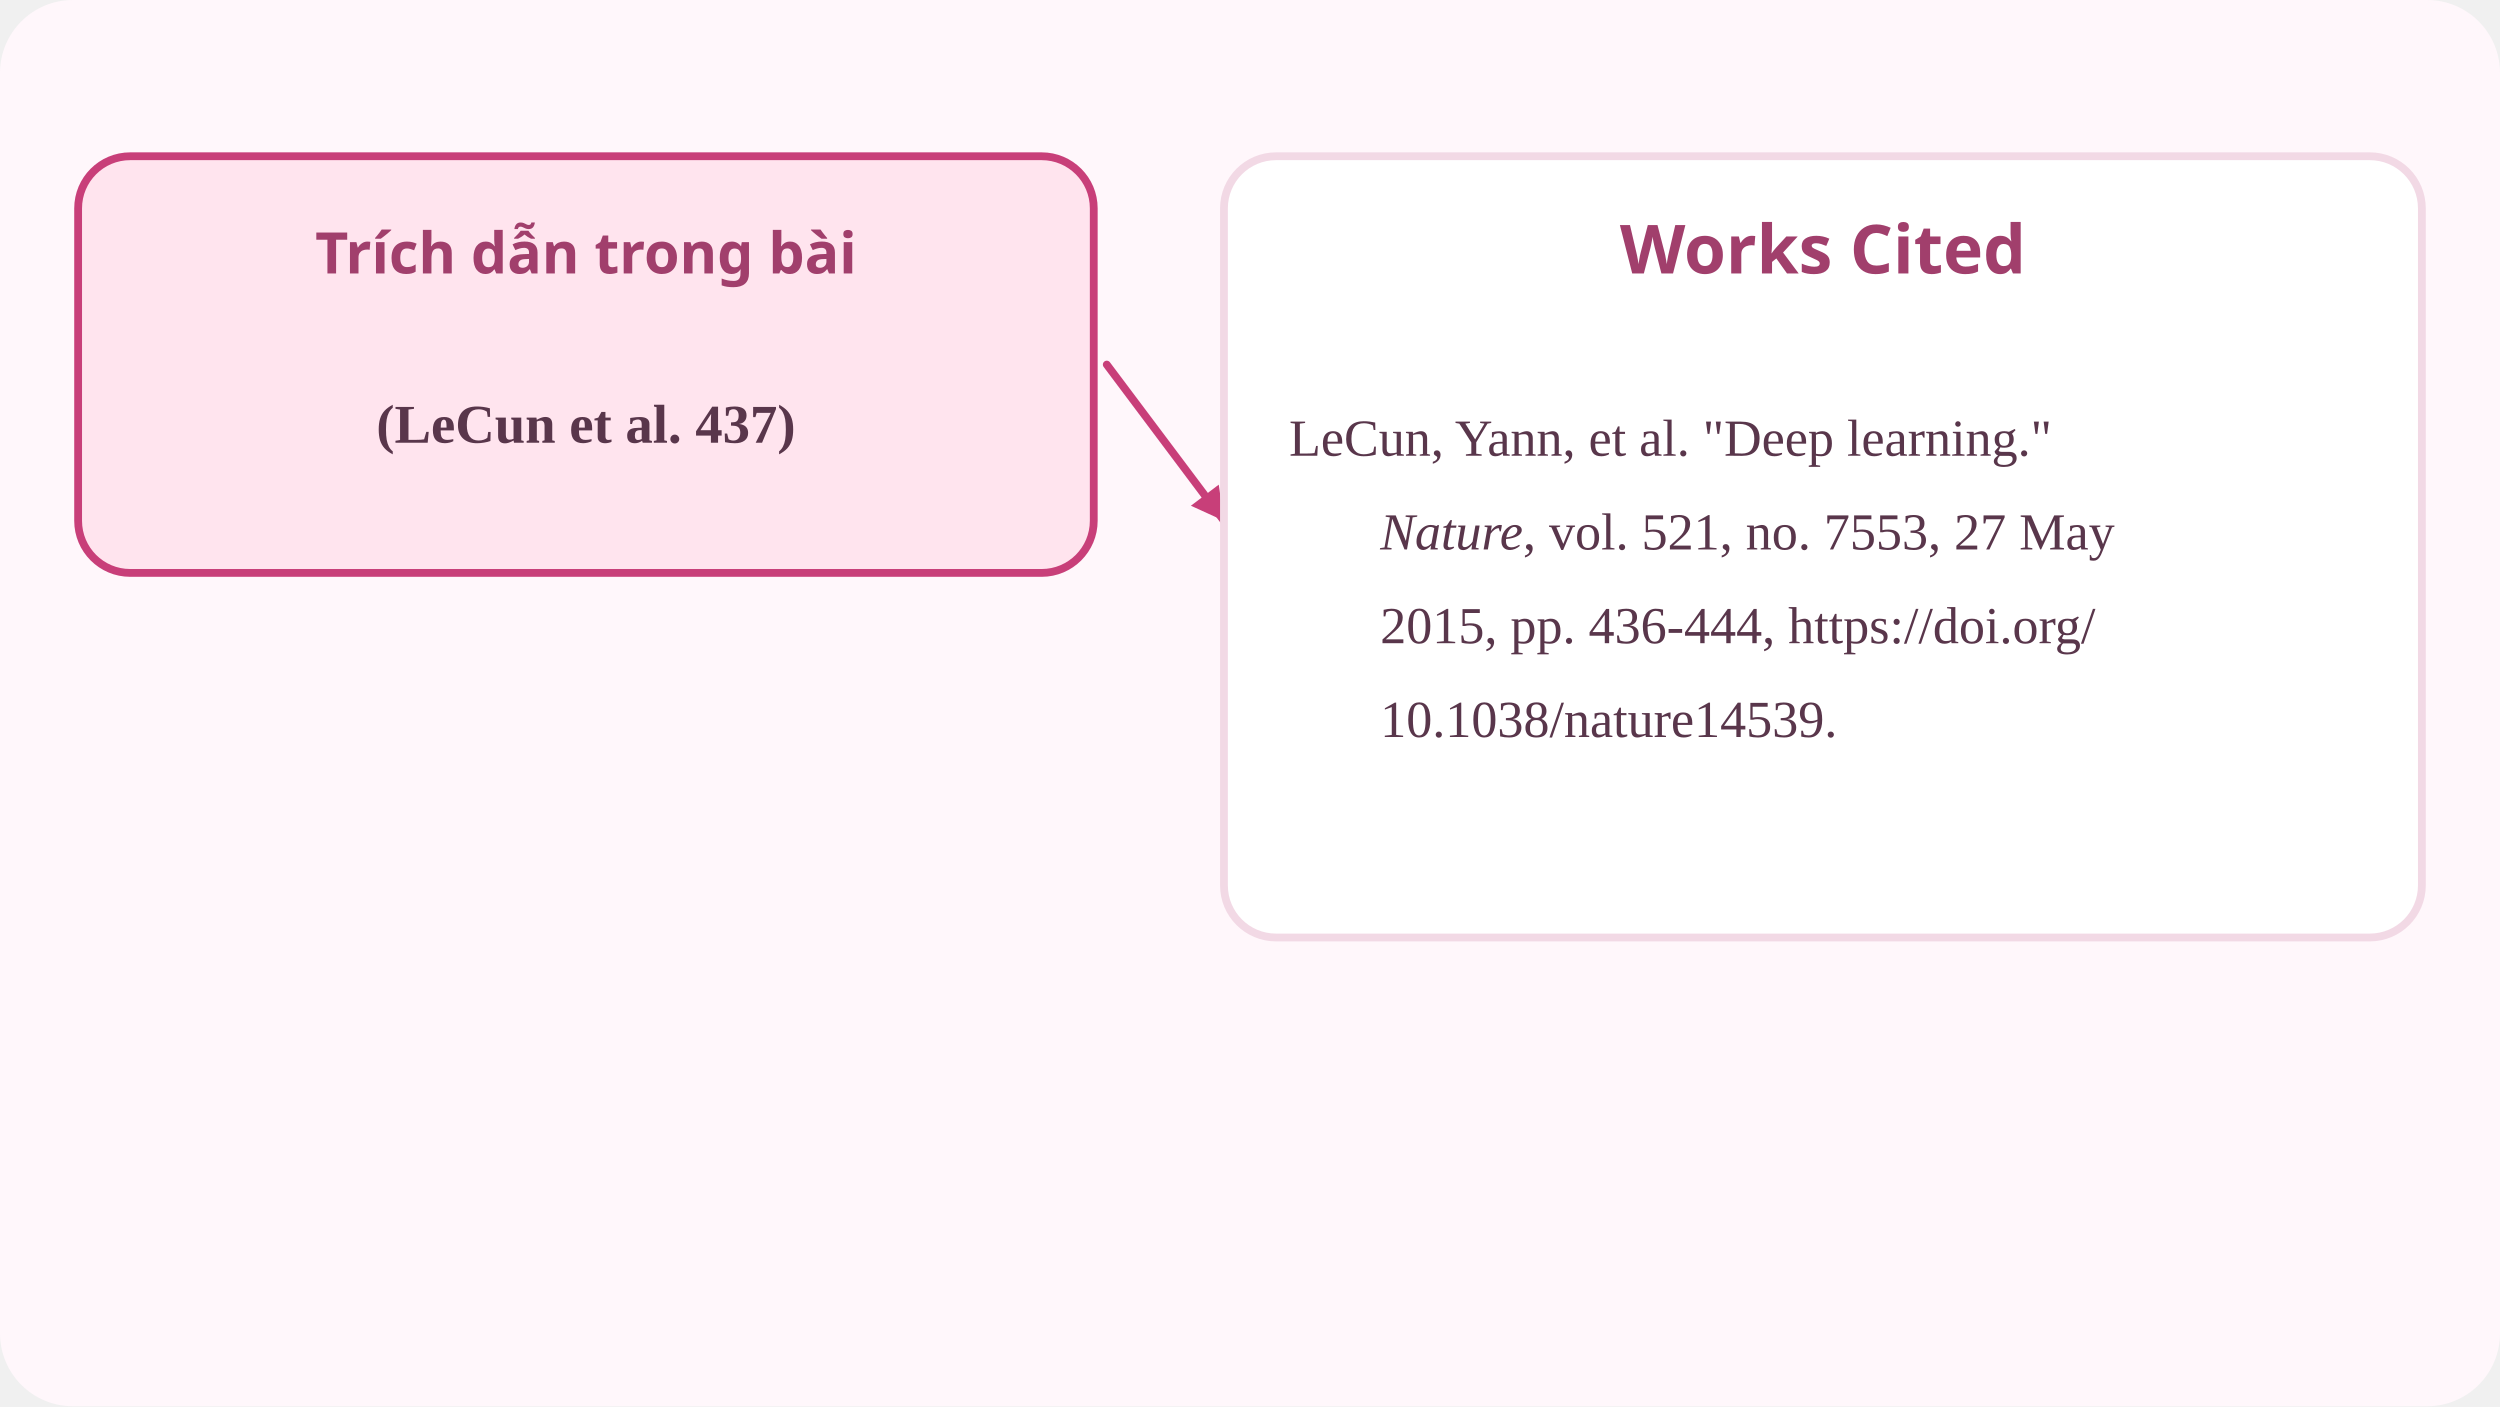
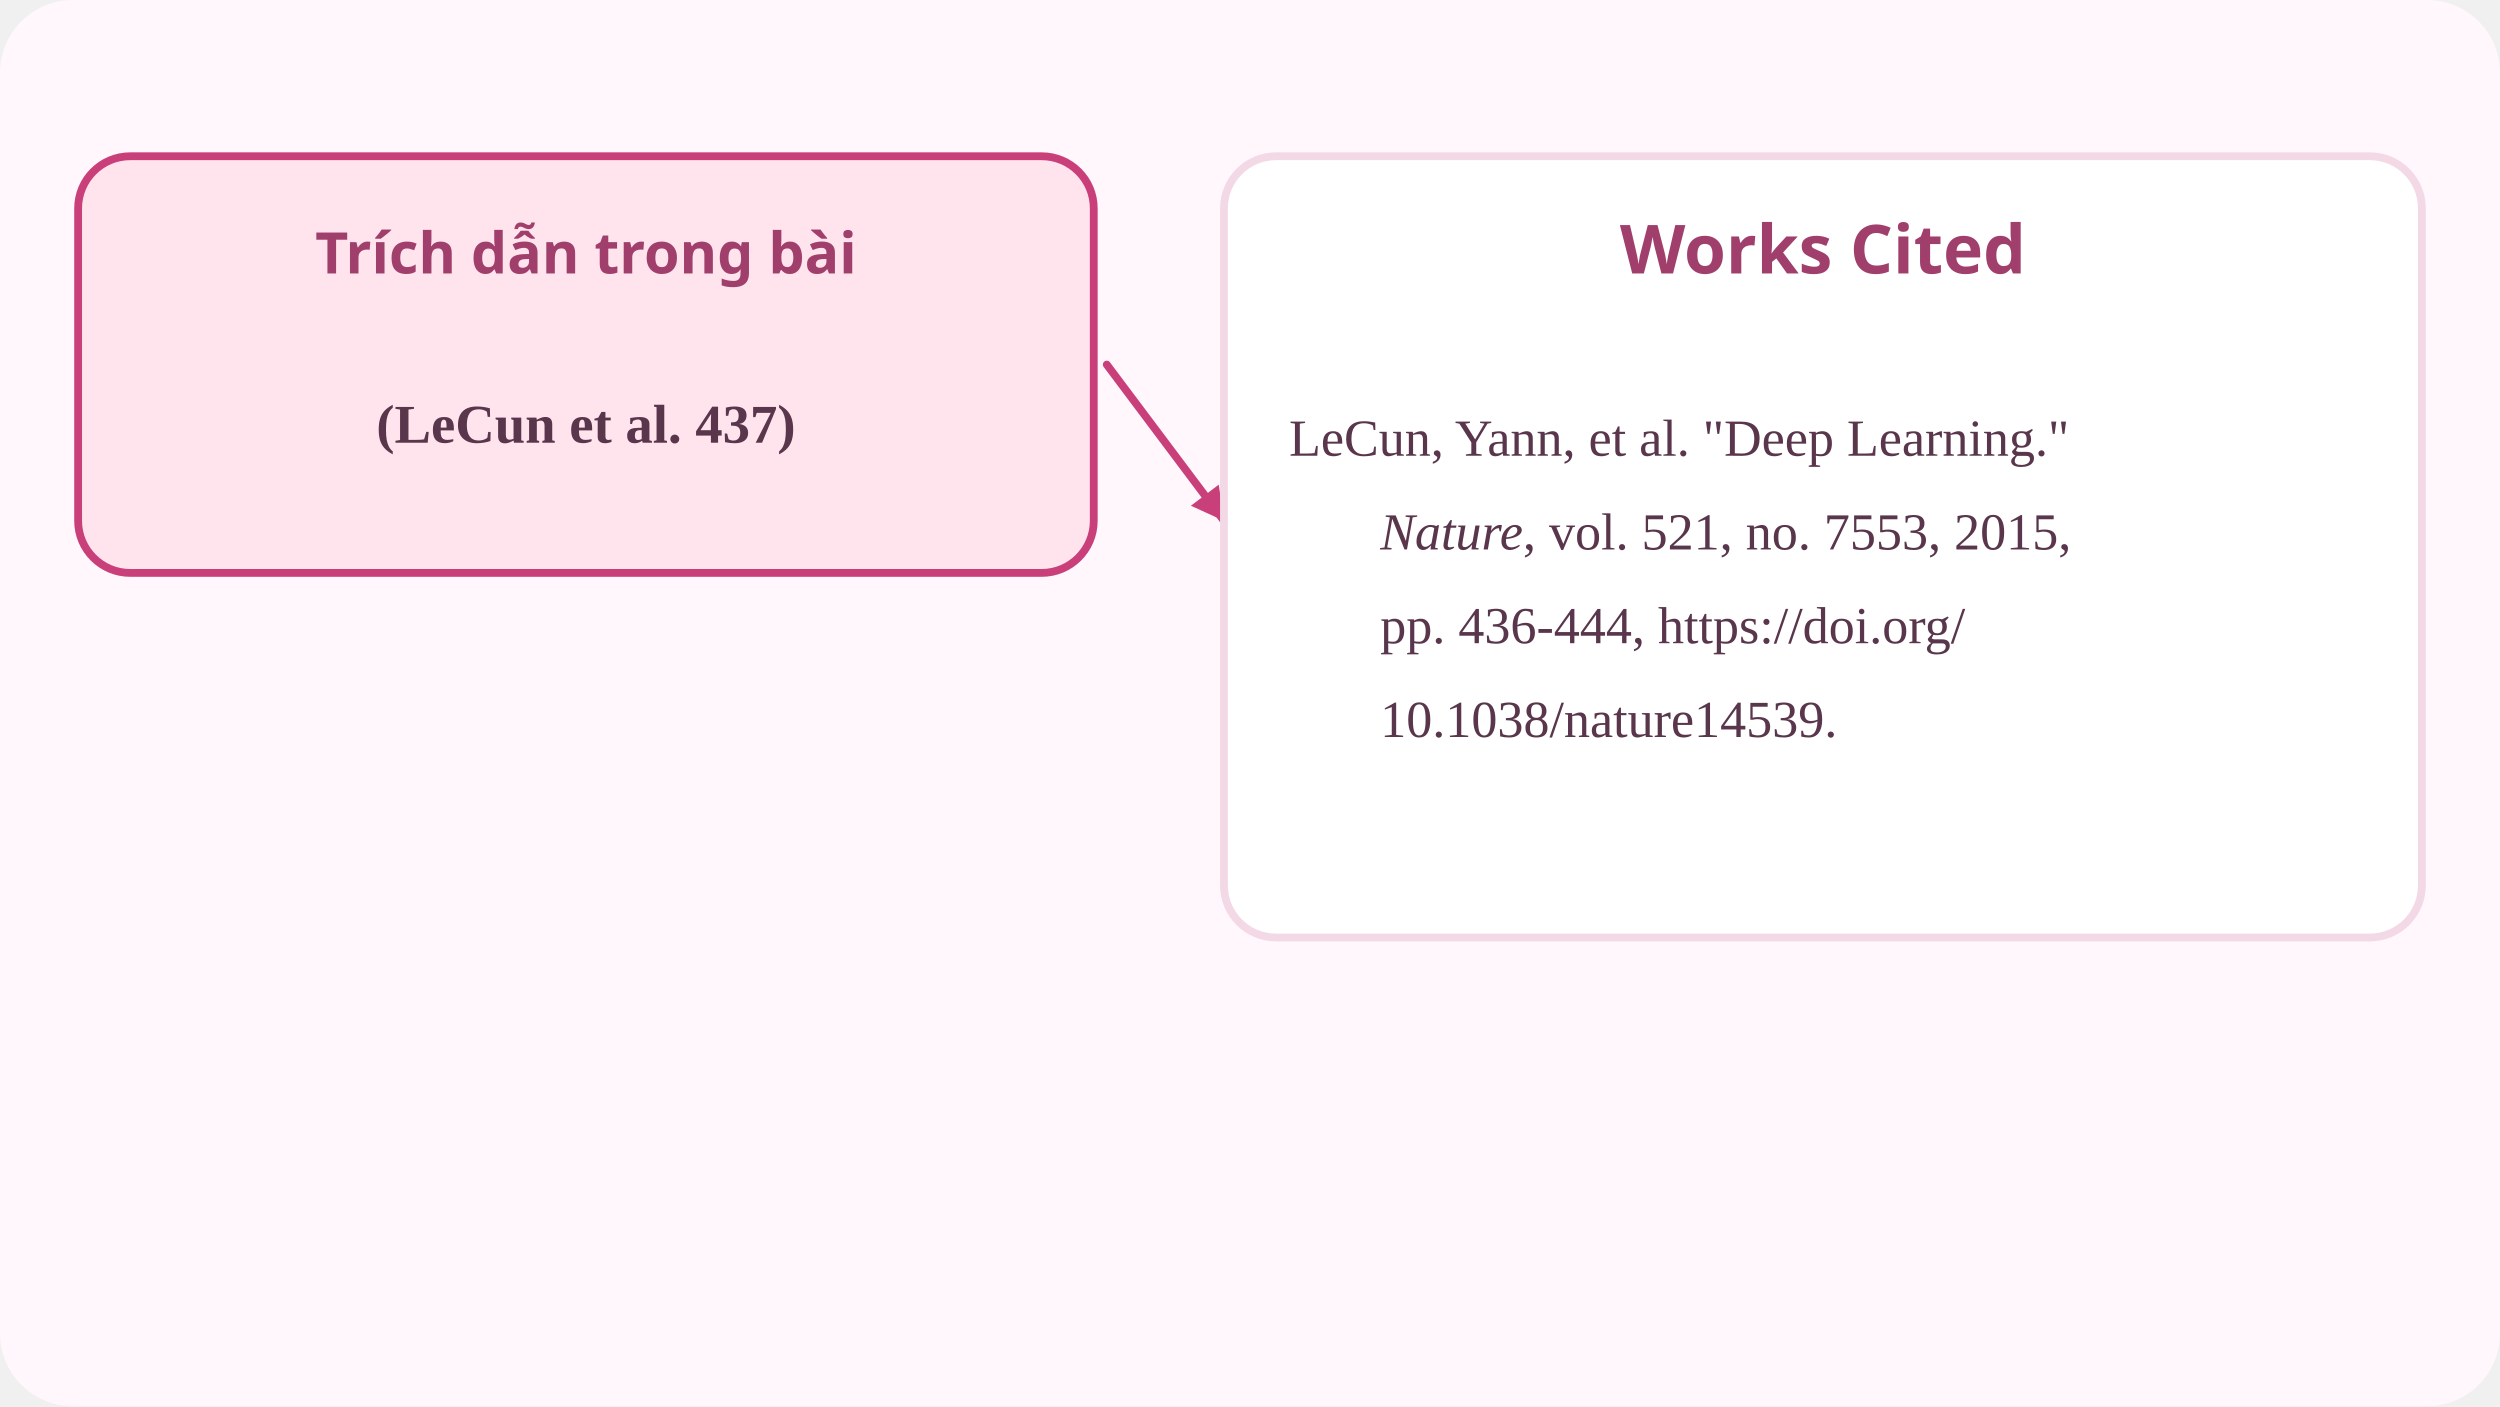
<svg xmlns="http://www.w3.org/2000/svg" viewBox="0 0 960 540" role="img" aria-label="Một trích dẫn trong bài theo MLA và mục works cited mà nó trỏ tới.">
  <rect width="960" height="540" rx="28" fill="#fff7fb" />
  <rect x="30" y="60" width="390" height="160" rx="20" fill="#ffe4ee" stroke="#c83f79" stroke-width="3" />
  <text x="225" y="105" fill="#a13f6c" font-size="22" font-weight="800" text-anchor="middle" font-family="system-ui,'PingFang SC','Noto Sans SC','Hiragino Sans',sans-serif">Trích dẫn trong bài</text>
  <text x="225" y="170" fill="#59364b" font-size="21" font-weight="700" text-anchor="middle" font-family="Georgia,'Times New Roman',serif">(LeCun et al. 437)</text>
  <line x1="425" y1="140" x2="470" y2="200" stroke="#c83f79" stroke-width="3" stroke-linecap="round" />
  <path d="M470 200 L457.3 194.2 L468.0 186.1 Z" fill="#c83f79" />
  <rect x="470" y="60" width="460" height="300" rx="20" fill="#ffffff" stroke="#f2d9e5" stroke-width="3" />
  <text x="700" y="105" fill="#a13f6c" font-size="26" font-weight="800" text-anchor="middle" font-family="system-ui,'PingFang SC','Noto Sans SC','Hiragino Sans',sans-serif">Works Cited</text>
-   <text x="495" y="175" fill="#59364b" font-size="20" font-family="Georgia,'Times New Roman',serif">LeCun, Yann, et al. "Deep learning."</text>
+   <text x="495" y="175" fill="#59364b" font-size="20" font-family="Georgia,'Times New Roman',serif">LeCun, Yann, et al. "Deep Learning."</text>
  <text x="530" y="211" fill="#59364b" font-size="20" font-family="Georgia,'Times New Roman',serif">
-     <tspan font-style="italic">Nature</tspan>, vol. 521, no. 7553, 27 May</text>
-   <text x="530" y="247" fill="#59364b" font-size="20" font-family="Georgia,'Times New Roman',serif">2015, pp. 436-444, https://doi.org/</text>
+     <tspan font-style="italic">Nature</tspan>, vol. 521, no. 7553, 2015,</text>
+   <text x="530" y="247" fill="#59364b" font-size="20" font-family="Georgia,'Times New Roman',serif">pp. 436-444, https://doi.org/</text>
  <text x="530" y="283" fill="#59364b" font-size="20" font-family="Georgia,'Times New Roman',serif">10.1038/nature14539.</text>
</svg>
